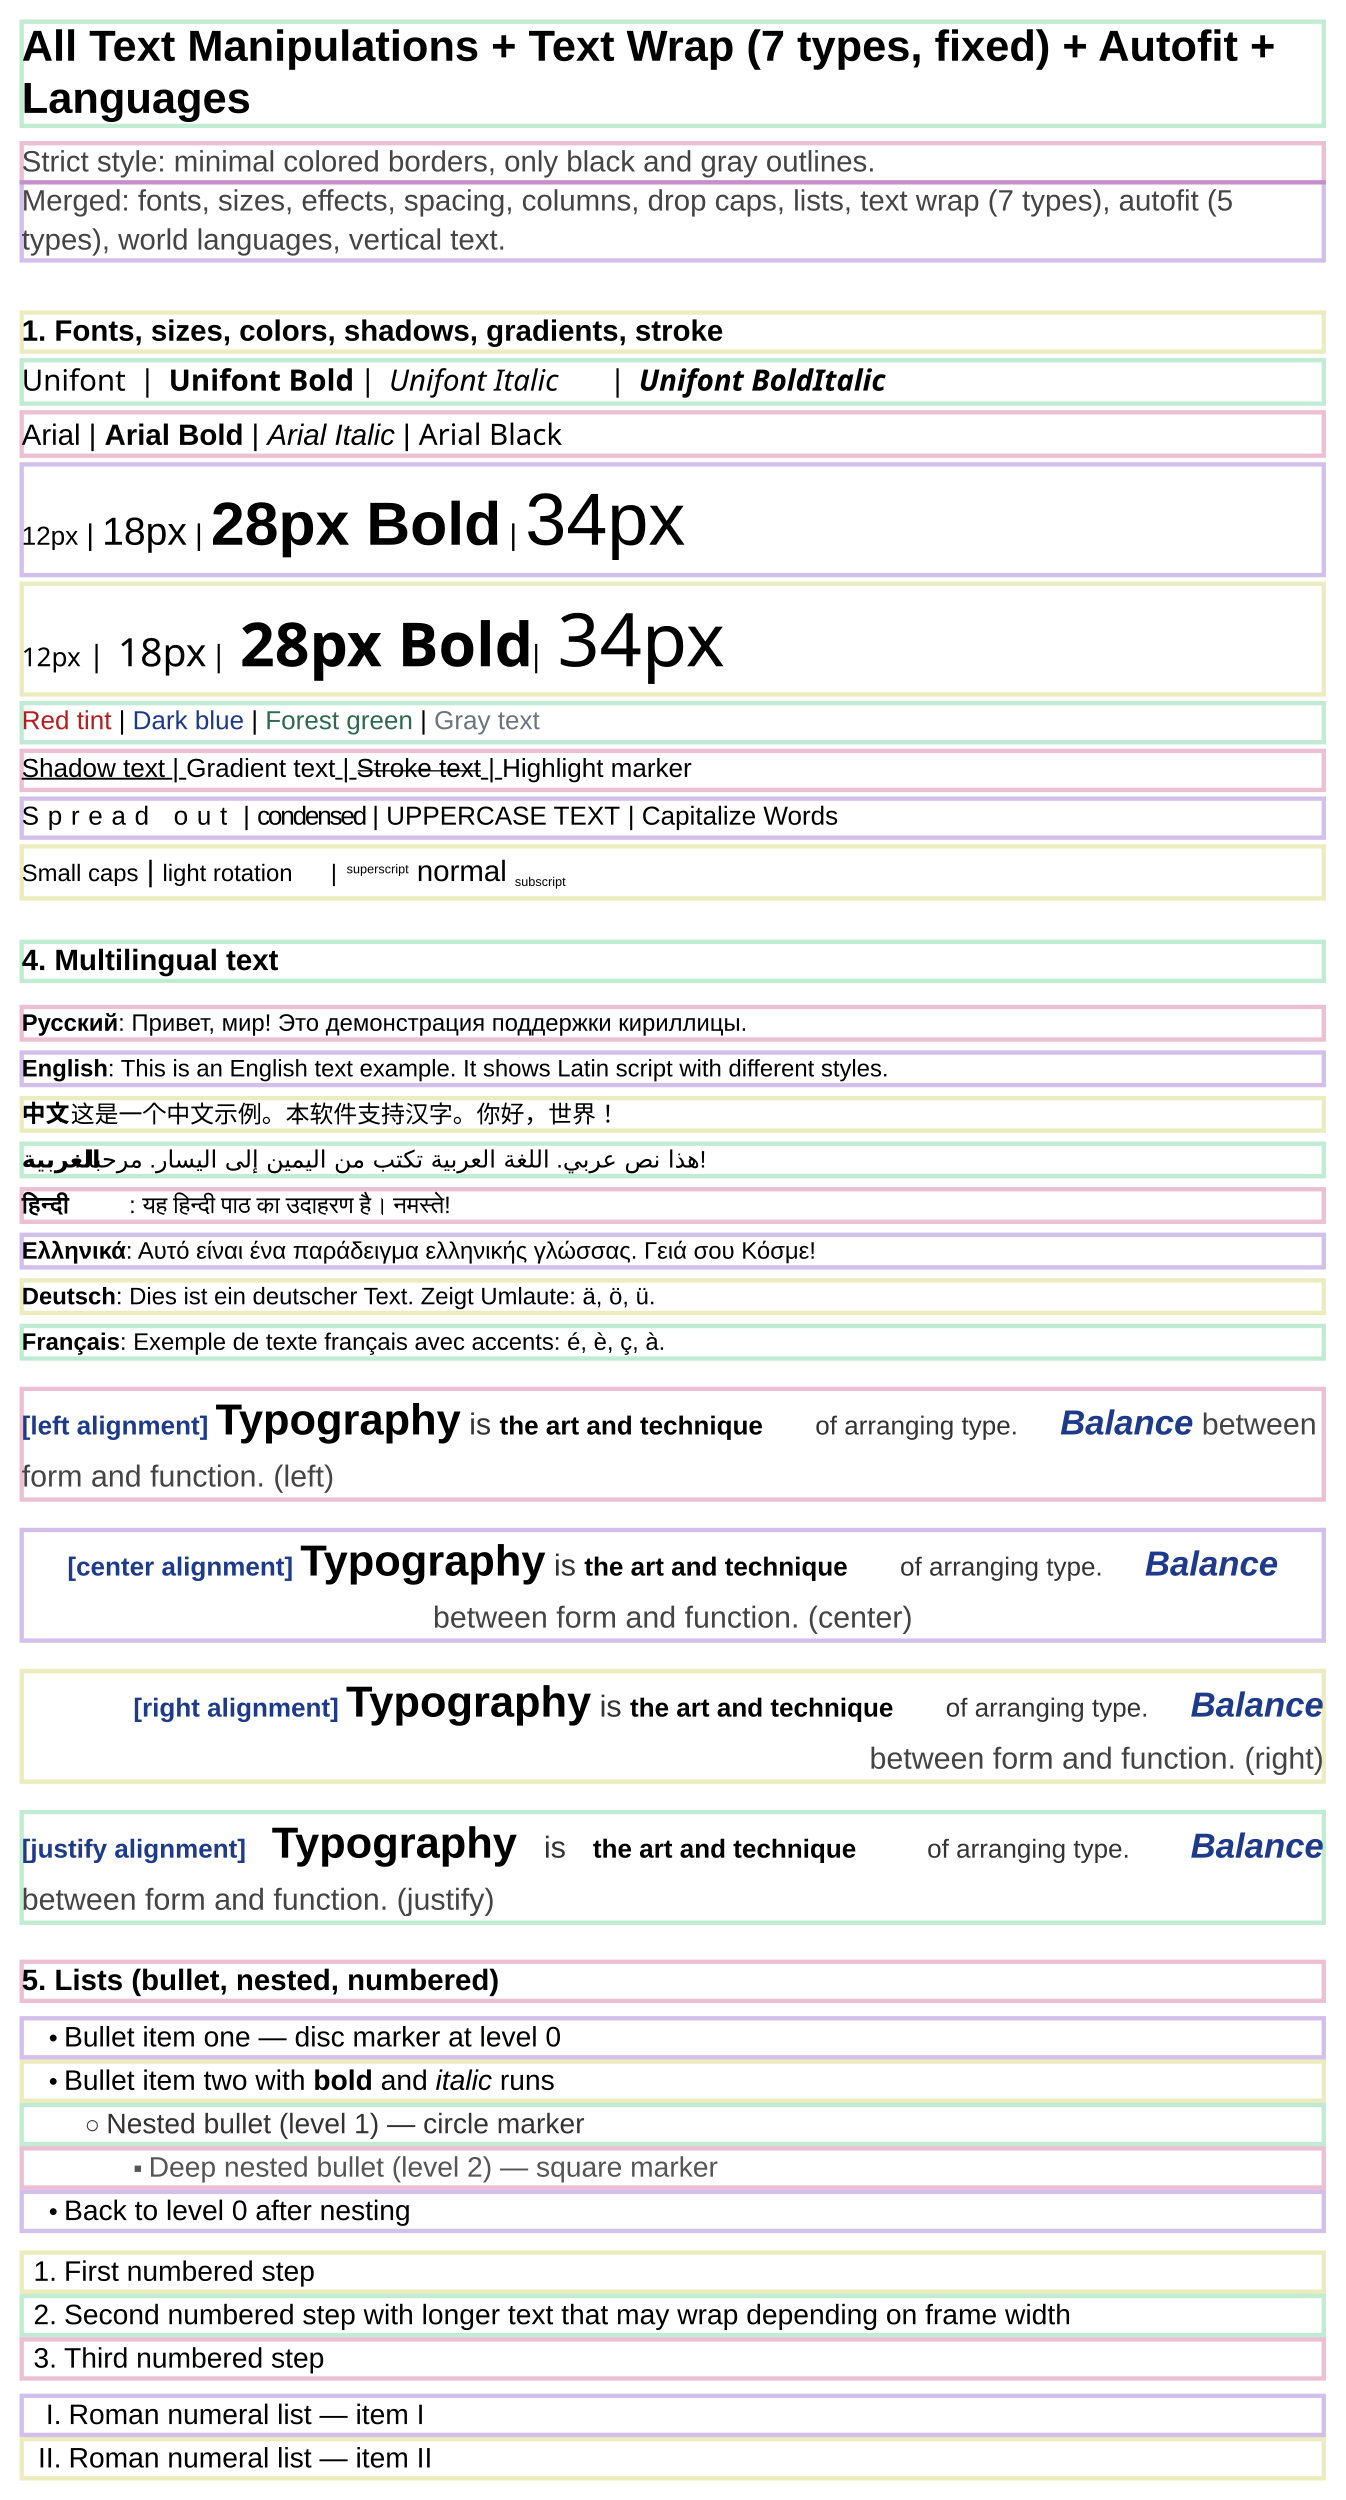
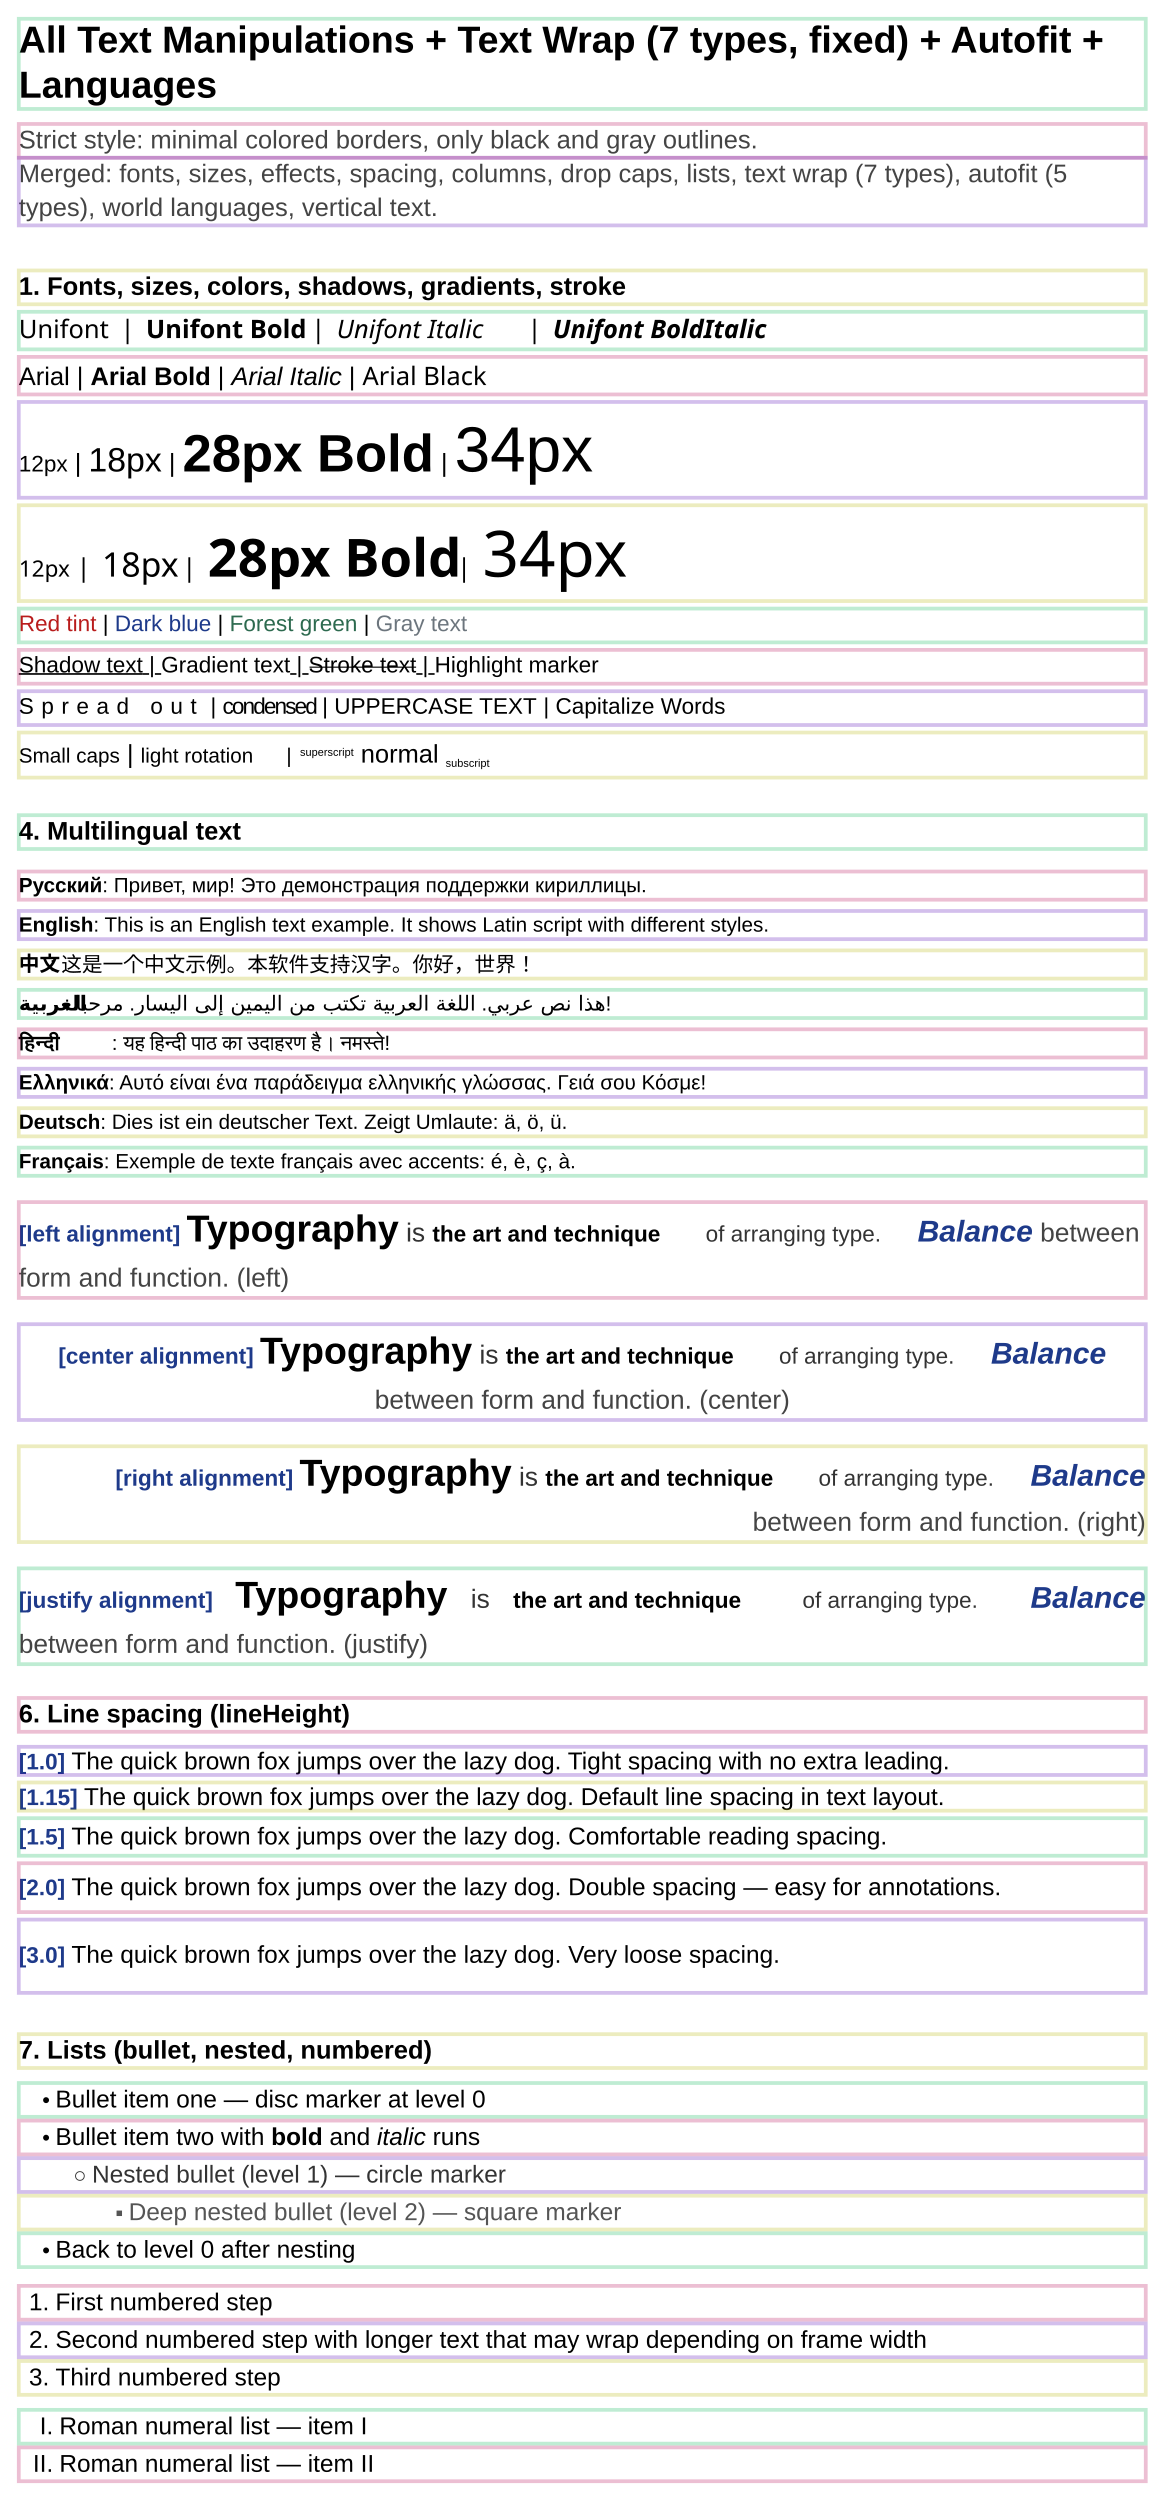
- <svg xmlns="http://www.w3.org/2000/svg" width="620" height="1152" viewBox="-10 -10 620 1152">
+ <svg xmlns="http://www.w3.org/2000/svg" width="620" height="1331" viewBox="-10 -10 620 1331">
  <text x="0" y="18" font-family="Arial" font-size="20" fill="#000000" font-weight="700">
    <tspan x="0" font-weight="700" font-style="normal" font-family="Arial" font-size="20" fill="#000000">All Text Manipulations + Text Wrap (7 types, fixed) + Autofit +</tspan>
  </text>
  <text x="0" y="42" font-family="Arial" font-size="20" fill="#000000" font-weight="700">
    <tspan x="0" font-weight="700" font-style="normal" font-family="Arial" font-size="20" fill="#000000">Languages</tspan>
  </text>
  <text x="0" y="69" font-family="Arial" font-size="13.56" fill="#444444" font-weight="400">
    <tspan x="0" font-weight="400" font-style="normal" font-family="Arial" font-size="13.56" fill="#444444">Strict style: minimal colored borders, only black and gray outlines.</tspan>
  </text>
  <text x="0" y="87" font-family="Arial" font-size="13.56" fill="#444444" font-weight="400">
    <tspan x="0" font-weight="400" font-style="normal" font-family="Arial" font-size="13.56" fill="#444444">Merged: fonts, sizes, effects, spacing, columns, drop caps, lists, text wrap (7 types), autofit (5</tspan>
  </text>
  <text x="0" y="105" font-family="Arial" font-size="13.56" fill="#444444" font-weight="400">
    <tspan x="0" font-weight="400" font-style="normal" font-family="Arial" font-size="13.56" fill="#444444">types), world languages, vertical text.</tspan>
  </text>
  <text x="0" y="147" font-family="Arial" font-size="13.56" fill="#000000" font-weight="700">
    <tspan x="0" font-weight="700" font-style="normal" font-family="Arial" font-size="13.56" fill="#000000">1. Fonts, sizes, colors, shadows, gradients, stroke</tspan>
  </text>
  <text x="0" y="170" font-family="Unifont" font-size="13.56" fill="#000000" font-weight="400">
    <tspan x="0" font-weight="400" font-style="normal" font-family="Unifont" font-size="13.56" fill="#000000">Unifont</tspan>
    <tspan x="54.17">|</tspan>
    <tspan x="67.7" font-weight="700">Unifont Bold</tspan>
    <tspan x="155.73" font-weight="400">|</tspan>
    <tspan x="169.26" font-style="italic">Unifont Italic</tspan>
    <tspan x="270.84" font-style="normal">|</tspan>
    <tspan x="284.37" font-weight="700" font-style="italic">Unifont BoldItalic</tspan>
  </text>
  <text x="0" y="195" font-family="Arial" font-size="13.56" fill="#000000" font-weight="400">
    <tspan x="0" font-weight="400" font-style="normal" font-family="Arial" font-size="13.56" fill="#000000">Arial</tspan>
    <tspan x="30.87">|</tspan>
    <tspan x="38.16" font-weight="700">Arial Bold</tspan>
    <tspan x="105.91" font-weight="400">|</tspan>
    <tspan x="113.2" font-style="italic">Arial Italic</tspan>
    <tspan x="175.68" font-style="normal">|</tspan>
    <tspan x="182.97" font-family="Arial Black">Arial Black</tspan>
  </text>
  <text x="0" y="241" font-family="Arial" font-size="12" fill="#000" font-weight="400">
    <tspan x="0" font-weight="400" font-style="normal" font-family="Arial" font-size="12" fill="#000">12px</tspan>
    <tspan x="29.79" font-size="13.56">|</tspan>
    <tspan x="37.08" font-size="18">18px</tspan>
    <tspan x="79.88" font-size="13.56">|</tspan>
    <tspan x="87.17" font-weight="700" font-size="28">28px Bold</tspan>
    <tspan x="224.75" font-weight="400" font-size="13.56">|</tspan>
    <tspan x="232.04" font-size="34">34px</tspan>
  </text>
  <text x="0" y="297" font-family="Unifont" font-size="12" fill="#000" font-weight="400">
    <tspan x="0" font-weight="400" font-style="normal" font-family="Unifont" font-size="12" fill="#000">12px</tspan>
    <tspan x="30.76" font-size="13.56">|</tspan>
    <tspan x="44.29" font-size="18">18px</tspan>
    <tspan x="87.05" font-size="13.56">|</tspan>
    <tspan x="100.58" font-weight="700" font-size="28">28px Bold</tspan>
    <tspan x="233.34" font-weight="400" font-size="13.56">|</tspan>
    <tspan x="246.87" font-size="34">34px</tspan>
  </text>
  <text x="0" y="326" font-family="Arial" font-size="12" fill="#b91c1c" font-weight="400">
    <tspan x="0" font-weight="400" font-style="normal" font-family="Arial" font-size="12" fill="#b91c1c">Red tint</tspan>
    <tspan x="44.67" fill="#000000">|</tspan>
    <tspan x="51.11" fill="#1e3a8a">Dark blue</tspan>
    <tspan x="105.79" fill="#000000">|</tspan>
    <tspan x="112.23" fill="#2d6a4f">Forest green</tspan>
    <tspan x="183.58" fill="#000000">|</tspan>
    <tspan x="190.02" fill="#6c757d">Gray text</tspan>
  </text>
  <text x="0" y="348" font-family="Arial" font-size="12" fill="#000" font-weight="400" text-decoration="underline">
    <tspan x="0" font-weight="400" font-style="normal" font-family="Arial" font-size="12" fill="#000" text-decoration="underline">Shadow text</tspan>
    <tspan x="69.36">|</tspan>
    <tspan x="75.8">Gradient text</tspan>
    <tspan x="147.82">|</tspan>
    <tspan x="154.26" text-decoration="line-through">Stroke text</tspan>
    <tspan x="214.93">|</tspan>
    <tspan x="221.37">Highlight marker</tspan>
  </text>
  <text x="0" y="370" font-family="Arial" font-size="12" fill="#000" font-weight="400">
    <tspan x="0" font-weight="400" font-style="normal" font-family="Arial" font-size="12" fill="#000" letter-spacing="4">Spread out</tspan>
    <tspan x="102.03">|</tspan>
    <tspan x="108.47" letter-spacing="-1">condensed</tspan>
    <tspan x="161.51">|</tspan>
    <tspan x="167.95">UPPERCASE TEXT</tspan>
    <tspan x="279.29">|</tspan>
    <tspan x="285.73">Capitalize Words</tspan>
  </text>
  <text x="0" y="396" font-family="Arial" font-size="11" fill="#000" font-weight="400">
    <tspan x="0" font-weight="400" font-style="normal" font-family="Arial" font-size="11" fill="#000">Small caps</tspan>
    <tspan x="57.58" font-size="13.56">|</tspan>
    <tspan x="64.87">light rotation</tspan>
    <tspan x="142.43">|</tspan>
  </text>
  <text x="0" y="392.4" font-family="Arial" font-size="5.85" fill="#000" font-weight="400">
    <tspan x="149.72" font-weight="400" font-style="normal" font-family="Arial" font-size="5.85" fill="#000">superscript</tspan>
  </text>
  <text x="0" y="396" font-family="Arial" font-size="13.56" fill="#000" font-weight="400">
    <tspan x="182.07" font-weight="400" font-style="normal" font-family="Arial" font-size="13.56" fill="#000">normal</tspan>
  </text>
  <text x="0" y="398.25" font-family="Arial" font-size="5.85" fill="#000" font-weight="400">
    <tspan x="227.25" font-weight="400" font-style="normal" font-family="Arial" font-size="5.85" fill="#000">subscript</tspan>
  </text>
  <text x="0" y="437" font-family="Arial" font-size="13.56" fill="#000000" font-weight="700">
    <tspan x="0" font-weight="700" font-style="normal" font-family="Arial" font-size="13.56" fill="#000000">4. Multilingual text</tspan>
  </text>
  <text x="0" y="465" font-family="Arial" font-size="11" fill="#000" font-weight="700">
    <tspan x="0" font-weight="700" font-style="normal" font-family="Arial" font-size="11" fill="#000">Русский</tspan>
    <tspan x="44.45" font-weight="400">: Привет, мир! Это демонстрация поддержки кириллицы.</tspan>
  </text>
  <text x="0" y="486" font-family="Arial" font-size="11" fill="#000" font-weight="700">
    <tspan x="0" font-weight="700" font-style="normal" font-family="Arial" font-size="11" fill="#000">English</tspan>
    <tspan x="39.72" font-weight="400">: This is an English text example. It shows Latin script with different styles.</tspan>
  </text>
  <text x="0" y="507" font-family="Arial" font-size="11" fill="#000" font-weight="700">
    <tspan x="0" font-weight="700" font-style="normal" font-family="Arial" font-size="11" fill="#000">中文</tspan>
    <tspan x="16.5" font-weight="400">: 这是一个中文示例。本软件支持汉字。你好，世界！</tspan>
  </text>
  <text x="0" y="528" font-family="Arial" font-size="11" fill="#000" font-weight="700">
    <tspan x="0" font-weight="700" font-style="normal" font-family="Arial" font-size="11" fill="#000">العربية</tspan>
    <tspan x="24.22" font-weight="400">: هذا نص عربي. اللغة العربية تكتب من اليمين إلى اليسار. مرحبا!</tspan>
  </text>
  <text x="0" y="549" font-family="Arial" font-size="11" fill="#000" font-weight="700">
    <tspan x="0" font-weight="700" font-style="normal" font-family="Arial" font-size="11" fill="#000">हिन्दी</tspan>
    <tspan x="49.5" font-weight="400">: यह हिन्दी पाठ का उदाहरण है। नमस्ते!</tspan>
  </text>
  <text x="0" y="570" font-family="Arial" font-size="11" fill="#000" font-weight="700">
    <tspan x="0" font-weight="700" font-style="normal" font-family="Arial" font-size="11" fill="#000">Ελληνικά</tspan>
    <tspan x="48" font-weight="400">: Αυτό είναι ένα παράδειγμα ελληνικής γλώσσας. Γειά σου Κόσμε!</tspan>
  </text>
  <text x="0" y="591" font-family="Arial" font-size="11" fill="#000" font-weight="700">
    <tspan x="0" font-weight="700" font-style="normal" font-family="Arial" font-size="11" fill="#000">Deutsch</tspan>
    <tspan x="43.4" font-weight="400">: Dies ist ein deutscher Text. Zeigt Umlaute: ä, ö, ü.</tspan>
  </text>
  <text x="0" y="612" font-family="Arial" font-size="11" fill="#000" font-weight="700">
    <tspan x="0" font-weight="700" font-style="normal" font-family="Arial" font-size="11" fill="#000">Français</tspan>
    <tspan x="45.25" font-weight="400">: Exemple de texte français avec accents: é, è, ç, à.</tspan>
  </text>
  <text x="0" y="651" font-family="Arial" font-size="12" fill="#1e3a8a" font-weight="700">
    <tspan x="0" font-weight="700" font-style="normal" font-family="Arial" font-size="12" fill="#1e3a8a">[left alignment]</tspan>
    <tspan x="89.34" font-size="20" fill="#000">Typography</tspan>
    <tspan x="206.2" font-weight="400" font-size="14" fill="#333">is</tspan>
    <tspan x="220.2" font-weight="700" fill="#000">the art and technique</tspan>
    <tspan x="365.67" font-weight="400" fill="#333">of arranging type.</tspan>
    <tspan x="478.52" font-weight="700" font-style="italic" font-size="16" fill="#1e3a8a">Balance</tspan>
    <tspan x="543.78" font-weight="400" font-style="normal" font-size="14" fill="#444">between</tspan>
  </text>
  <text x="0" y="675" font-family="Arial" font-size="14" fill="#444" font-weight="400">
    <tspan x="0" font-weight="400" font-style="normal" font-family="Arial" font-size="14" fill="#444">form and function. (left)</tspan>
  </text>
  <text x="21.05" y="716" font-family="Arial" font-size="12" fill="#1e3a8a" font-weight="700">
    <tspan x="21.05" font-weight="700" font-style="normal" font-family="Arial" font-size="12" fill="#1e3a8a">[center alignment]</tspan>
    <tspan x="128.4" font-size="20" fill="#000">Typography</tspan>
    <tspan x="245.26" font-weight="400" font-size="14" fill="#333">is</tspan>
    <tspan x="259.26" font-weight="700" fill="#000">the art and technique</tspan>
    <tspan x="404.73" font-weight="400" fill="#333">of arranging type.</tspan>
    <tspan x="517.58" font-weight="700" font-style="italic" font-size="16" fill="#1e3a8a">Balance</tspan>
  </text>
  <text x="189.5" y="740" font-family="Arial" font-size="14" fill="#444" font-weight="400">
    <tspan x="189.5" font-weight="400" font-style="normal" font-family="Arial" font-size="14" fill="#444">between form and function. (center)</tspan>
  </text>
  <text x="51.45" y="781" font-family="Arial" font-size="12" fill="#1e3a8a" font-weight="700">
    <tspan x="51.45" font-weight="700" font-style="normal" font-family="Arial" font-size="12" fill="#1e3a8a">[right alignment]</tspan>
    <tspan x="149.45" font-size="20" fill="#000">Typography</tspan>
    <tspan x="266.31" font-weight="400" font-size="14" fill="#333">is</tspan>
    <tspan x="280.31" font-weight="700" fill="#000">the art and technique</tspan>
    <tspan x="425.78" font-weight="400" fill="#333">of arranging type.</tspan>
    <tspan x="538.63" font-weight="700" font-style="italic" font-size="16" fill="#1e3a8a">Balance</tspan>
  </text>
  <text x="390.67" y="805" font-family="Arial" font-size="14" fill="#444" font-weight="400">
    <tspan x="390.67" font-weight="400" font-style="normal" font-family="Arial" font-size="14" fill="#444">between form and function. (right)</tspan>
  </text>
  <text x="0" y="846" font-family="Arial" font-size="12" fill="#1e3a8a" font-weight="700">
    <tspan x="0" font-weight="700" font-style="normal" font-family="Arial" font-size="12" fill="#1e3a8a">[justify alignment]</tspan>
    <tspan x="115.23" font-size="20" fill="#000">Typography</tspan>
    <tspan x="240.64" font-weight="400" font-size="14" fill="#333">is</tspan>
    <tspan x="263.2" font-weight="700" fill="#000">the art and technique</tspan>
    <tspan x="417.22" font-weight="400" fill="#333">of arranging type.</tspan>
    <tspan x="538.63" font-weight="700" font-style="italic" font-size="16" fill="#1e3a8a">Balance</tspan>
  </text>
  <text x="0" y="870" font-family="Arial" font-size="14" fill="#444" font-weight="400">
    <tspan x="0" font-weight="400" font-style="normal" font-family="Arial" font-size="14" fill="#444">between form and function. (justify)</tspan>
  </text>
  <text x="0" y="907" font-family="Arial" font-size="13.56" fill="#000000" font-weight="700">
-     <tspan x="0" font-weight="700" font-style="normal" font-family="Arial" font-size="13.56" fill="#000000">5. Lists (bullet, nested, numbered)</tspan>
-   </text>
-   <text x="12.48" y="933" font-family="Arial" font-size="13" fill="#000" font-weight="400">
+     <tspan x="0" font-weight="700" font-style="normal" font-family="Arial" font-size="13.56" fill="#000000">6. Line spacing (lineHeight)</tspan>
+   </text>
+   <text x="0" y="932" font-family="Arial" font-size="12" fill="#1e3a8a" font-weight="700">
+     <tspan x="0" font-weight="700" font-style="normal" font-family="Arial" font-size="12" fill="#1e3a8a">[1.0]</tspan>
+     <tspan x="28.01" font-weight="400" font-size="13" fill="#000">The quick brown fox jumps over the lazy dog. Tight spacing with no extra leading.</tspan>
+   </text>
+   <text x="0" y="951" font-family="Arial" font-size="12" fill="#1e3a8a" font-weight="700">
+     <tspan x="0" font-weight="700" font-style="normal" font-family="Arial" font-size="12" fill="#1e3a8a">[1.15]</tspan>
+     <tspan x="34.69" font-weight="400" font-size="13" fill="#000">The quick brown fox jumps over the lazy dog. Default line spacing in text layout.</tspan>
+   </text>
+   <text x="0" y="972" font-family="Arial" font-size="12" fill="#1e3a8a" font-weight="700">
+     <tspan x="0" font-weight="700" font-style="normal" font-family="Arial" font-size="12" fill="#1e3a8a">[1.5]</tspan>
+     <tspan x="28.01" font-weight="400" font-size="13" fill="#000">The quick brown fox jumps over the lazy dog. Comfortable reading spacing.</tspan>
+   </text>
+   <text x="0" y="999" font-family="Arial" font-size="12" fill="#1e3a8a" font-weight="700">
+     <tspan x="0" font-weight="700" font-style="normal" font-family="Arial" font-size="12" fill="#1e3a8a">[2.0]</tspan>
+     <tspan x="28.01" font-weight="400" font-size="13" fill="#000">The quick brown fox jumps over the lazy dog. Double spacing — easy for annotations.</tspan>
+   </text>
+   <text x="0" y="1035" font-family="Arial" font-size="12" fill="#1e3a8a" font-weight="700">
+     <tspan x="0" font-weight="700" font-style="normal" font-family="Arial" font-size="12" fill="#1e3a8a">[3.0]</tspan>
+     <tspan x="28.01" font-weight="400" font-size="13" fill="#000">The quick brown fox jumps over the lazy dog. Very loose spacing.</tspan>
+   </text>
+   <text x="0" y="1086" font-family="Arial" font-size="13.56" fill="#000000" font-weight="700">
+     <tspan x="0" font-weight="700" font-style="normal" font-family="Arial" font-size="13.56" fill="#000000">7. Lists (bullet, nested, numbered)</tspan>
+   </text>
+   <text x="12.48" y="1112" font-family="Arial" font-size="13" fill="#000" font-weight="400">
    <tspan x="12.48" font-weight="400" font-style="normal" font-family="Arial" font-size="11.7" fill="#000">•</tspan>
    <tspan x="19.5" font-size="13">Bullet item one — disc marker at level 0</tspan>
  </text>
-   <text x="12.48" y="953" font-family="Arial" font-size="13" fill="#000" font-weight="400">
+   <text x="12.48" y="1132" font-family="Arial" font-size="13" fill="#000" font-weight="400">
    <tspan x="12.48" font-weight="400" font-style="normal" font-family="Arial" font-size="11.7" fill="#000">•</tspan>
    <tspan x="19.5" font-size="13">Bullet item two with</tspan>
    <tspan x="134.37" font-weight="700">bold</tspan>
    <tspan x="165.41" font-weight="400">and</tspan>
    <tspan x="190.71" font-style="italic">italic</tspan>
    <tspan x="220.33" font-style="normal">runs</tspan>
  </text>
-   <text x="29.01" y="973" font-family="Arial" font-size="13" fill="#333" font-weight="400">
+   <text x="29.01" y="1152" font-family="Arial" font-size="13" fill="#333" font-weight="400">
    <tspan x="29.01" font-weight="400" font-style="normal" font-family="Arial" font-size="11.7" fill="#333">○</tspan>
    <tspan x="39" font-size="13">Nested bullet (level 1) — circle marker</tspan>
  </text>
-   <text x="51.43" y="993" font-family="Arial" font-size="13" fill="#555" font-weight="400">
+   <text x="51.43" y="1172" font-family="Arial" font-size="13" fill="#555" font-weight="400">
    <tspan x="51.43" font-weight="400" font-style="normal" font-family="Arial" font-size="11.7" fill="#555">▪</tspan>
    <tspan x="58.5" font-size="13">Deep nested bullet (level 2) — square marker</tspan>
  </text>
-   <text x="12.48" y="1013" font-family="Arial" font-size="13" fill="#000" font-weight="400">
+   <text x="12.48" y="1192" font-family="Arial" font-size="13" fill="#000" font-weight="400">
    <tspan x="12.48" font-weight="400" font-style="normal" font-family="Arial" font-size="11.7" fill="#000">•</tspan>
    <tspan x="19.5" font-size="13">Back to level 0 after nesting</tspan>
  </text>
-   <text x="5.41" y="1041" font-family="Arial" font-size="13" fill="#000" font-weight="400">
+   <text x="5.41" y="1220" font-family="Arial" font-size="13" fill="#000" font-weight="400">
    <tspan x="5.41" font-weight="400" font-style="normal" font-family="Arial" font-size="13" fill="#000">1.</tspan>
    <tspan x="19.5">First numbered step</tspan>
  </text>
-   <text x="5.41" y="1061" font-family="Arial" font-size="13" fill="#000" font-weight="400">
+   <text x="5.41" y="1240" font-family="Arial" font-size="13" fill="#000" font-weight="400">
    <tspan x="5.41" font-weight="400" font-style="normal" font-family="Arial" font-size="13" fill="#000">2.</tspan>
    <tspan x="19.5">Second numbered step with longer text that may wrap depending on frame width</tspan>
  </text>
-   <text x="5.41" y="1081" font-family="Arial" font-size="13" fill="#000" font-weight="400">
+   <text x="5.41" y="1260" font-family="Arial" font-size="13" fill="#000" font-weight="400">
    <tspan x="5.41" font-weight="400" font-style="normal" font-family="Arial" font-size="13" fill="#000">3.</tspan>
    <tspan x="19.5">Third numbered step</tspan>
  </text>
-   <text x="11.13" y="1107" font-family="Arial" font-size="13" fill="#000" font-weight="400">
+   <text x="11.13" y="1286" font-family="Arial" font-size="13" fill="#000" font-weight="400">
    <tspan x="11.13" font-weight="400" font-style="normal" font-family="Arial" font-size="13" fill="#000">I.</tspan>
    <tspan x="21.6">Roman numeral list — item I</tspan>
  </text>
-   <text x="7.51" y="1127" font-family="Arial" font-size="13" fill="#000" font-weight="400">
+   <text x="7.51" y="1306" font-family="Arial" font-size="13" fill="#000" font-weight="400">
    <tspan x="7.51" font-weight="400" font-style="normal" font-family="Arial" font-size="13" fill="#000">II.</tspan>
    <tspan x="21.6">Roman numeral list — item II</tspan>
  </text>
  <rect x="0" y="0" width="600" height="48" fill="none" stroke="rgba(0,180,80,0.25)" stroke-width="2" />
  <rect x="0" y="56" width="600" height="18" fill="none" stroke="rgba(180,0,80,0.25)" stroke-width="2" />
  <rect x="0" y="74" width="600" height="36" fill="none" stroke="rgba(80,0,180,0.25)" stroke-width="2" />
  <rect x="0" y="134" width="600" height="18" fill="none" stroke="rgba(180,180,0,0.25)" stroke-width="2" />
  <rect x="0" y="156" width="600" height="20" fill="none" stroke="rgba(0,180,80,0.25)" stroke-width="2" />
  <rect x="0" y="180" width="600" height="20" fill="none" stroke="rgba(180,0,80,0.25)" stroke-width="2" />
  <rect x="0" y="204" width="600" height="51" fill="none" stroke="rgba(80,0,180,0.25)" stroke-width="2" />
  <rect x="0" y="259" width="600" height="51" fill="none" stroke="rgba(180,180,0,0.25)" stroke-width="2" />
  <rect x="0" y="314" width="600" height="18" fill="none" stroke="rgba(0,180,80,0.25)" stroke-width="2" />
  <rect x="0" y="336" width="600" height="18" fill="none" stroke="rgba(180,0,80,0.25)" stroke-width="2" />
  <rect x="0" y="358" width="600" height="18" fill="none" stroke="rgba(80,0,180,0.25)" stroke-width="2" />
  <rect x="0" y="380" width="600" height="24" fill="none" stroke="rgba(180,180,0,0.25)" stroke-width="2" />
  <rect x="0" y="424" width="600" height="18" fill="none" stroke="rgba(0,180,80,0.25)" stroke-width="2" />
  <rect x="0" y="454" width="600" height="15" fill="none" stroke="rgba(180,0,80,0.25)" stroke-width="2" />
  <rect x="0" y="475" width="600" height="15" fill="none" stroke="rgba(80,0,180,0.25)" stroke-width="2" />
  <rect x="0" y="496" width="600" height="15" fill="none" stroke="rgba(180,180,0,0.25)" stroke-width="2" />
  <rect x="0" y="517" width="600" height="15" fill="none" stroke="rgba(0,180,80,0.25)" stroke-width="2" />
  <rect x="0" y="538" width="600" height="15" fill="none" stroke="rgba(180,0,80,0.25)" stroke-width="2" />
  <rect x="0" y="559" width="600" height="15" fill="none" stroke="rgba(80,0,180,0.25)" stroke-width="2" />
  <rect x="0" y="580" width="600" height="15" fill="none" stroke="rgba(180,180,0,0.25)" stroke-width="2" />
  <rect x="0" y="601" width="600" height="15" fill="none" stroke="rgba(0,180,80,0.25)" stroke-width="2" />
  <rect x="0" y="630" width="600" height="51" fill="none" stroke="rgba(180,0,80,0.25)" stroke-width="2" />
  <rect x="0" y="695" width="600" height="51" fill="none" stroke="rgba(80,0,180,0.25)" stroke-width="2" />
  <rect x="0" y="760" width="600" height="51" fill="none" stroke="rgba(180,180,0,0.25)" stroke-width="2" />
  <rect x="0" y="825" width="600" height="51" fill="none" stroke="rgba(0,180,80,0.25)" stroke-width="2" />
  <rect x="0" y="894" width="600" height="18" fill="none" stroke="rgba(180,0,80,0.25)" stroke-width="2" />
-   <rect x="0" y="920" width="600" height="18" fill="none" stroke="rgba(80,0,180,0.25)" stroke-width="2" />
-   <rect x="0" y="940" width="600" height="18" fill="none" stroke="rgba(180,180,0,0.25)" stroke-width="2" />
-   <rect x="0" y="960" width="600" height="18" fill="none" stroke="rgba(0,180,80,0.25)" stroke-width="2" />
-   <rect x="0" y="980" width="600" height="18" fill="none" stroke="rgba(180,0,80,0.25)" stroke-width="2" />
-   <rect x="0" y="1000" width="600" height="18" fill="none" stroke="rgba(80,0,180,0.25)" stroke-width="2" />
-   <rect x="0" y="1028" width="600" height="18" fill="none" stroke="rgba(180,180,0,0.25)" stroke-width="2" />
-   <rect x="0" y="1048" width="600" height="18" fill="none" stroke="rgba(0,180,80,0.25)" stroke-width="2" />
-   <rect x="0" y="1068" width="600" height="18" fill="none" stroke="rgba(180,0,80,0.25)" stroke-width="2" />
-   <rect x="0" y="1094" width="600" height="18" fill="none" stroke="rgba(80,0,180,0.25)" stroke-width="2" />
-   <rect x="0" y="1114" width="600" height="18" fill="none" stroke="rgba(180,180,0,0.25)" stroke-width="2" />
+   <rect x="0" y="920" width="600" height="15" fill="none" stroke="rgba(80,0,180,0.25)" stroke-width="2" />
+   <rect x="0" y="939" width="600" height="15" fill="none" stroke="rgba(180,180,0,0.25)" stroke-width="2" />
+   <rect x="0" y="958" width="600" height="20" fill="none" stroke="rgba(0,180,80,0.25)" stroke-width="2" />
+   <rect x="0" y="982" width="600" height="26" fill="none" stroke="rgba(180,0,80,0.25)" stroke-width="2" />
+   <rect x="0" y="1012" width="600" height="39" fill="none" stroke="rgba(80,0,180,0.25)" stroke-width="2" />
+   <rect x="0" y="1073" width="600" height="18" fill="none" stroke="rgba(180,180,0,0.25)" stroke-width="2" />
+   <rect x="0" y="1099" width="600" height="18" fill="none" stroke="rgba(0,180,80,0.25)" stroke-width="2" />
+   <rect x="0" y="1119" width="600" height="18" fill="none" stroke="rgba(180,0,80,0.25)" stroke-width="2" />
+   <rect x="0" y="1139" width="600" height="18" fill="none" stroke="rgba(80,0,180,0.25)" stroke-width="2" />
+   <rect x="0" y="1159" width="600" height="18" fill="none" stroke="rgba(180,180,0,0.25)" stroke-width="2" />
+   <rect x="0" y="1179" width="600" height="18" fill="none" stroke="rgba(0,180,80,0.25)" stroke-width="2" />
+   <rect x="0" y="1207" width="600" height="18" fill="none" stroke="rgba(180,0,80,0.25)" stroke-width="2" />
+   <rect x="0" y="1227" width="600" height="18" fill="none" stroke="rgba(80,0,180,0.25)" stroke-width="2" />
+   <rect x="0" y="1247" width="600" height="18" fill="none" stroke="rgba(180,180,0,0.25)" stroke-width="2" />
+   <rect x="0" y="1273" width="600" height="18" fill="none" stroke="rgba(0,180,80,0.25)" stroke-width="2" />
+   <rect x="0" y="1293" width="600" height="18" fill="none" stroke="rgba(180,0,80,0.25)" stroke-width="2" />
</svg>
